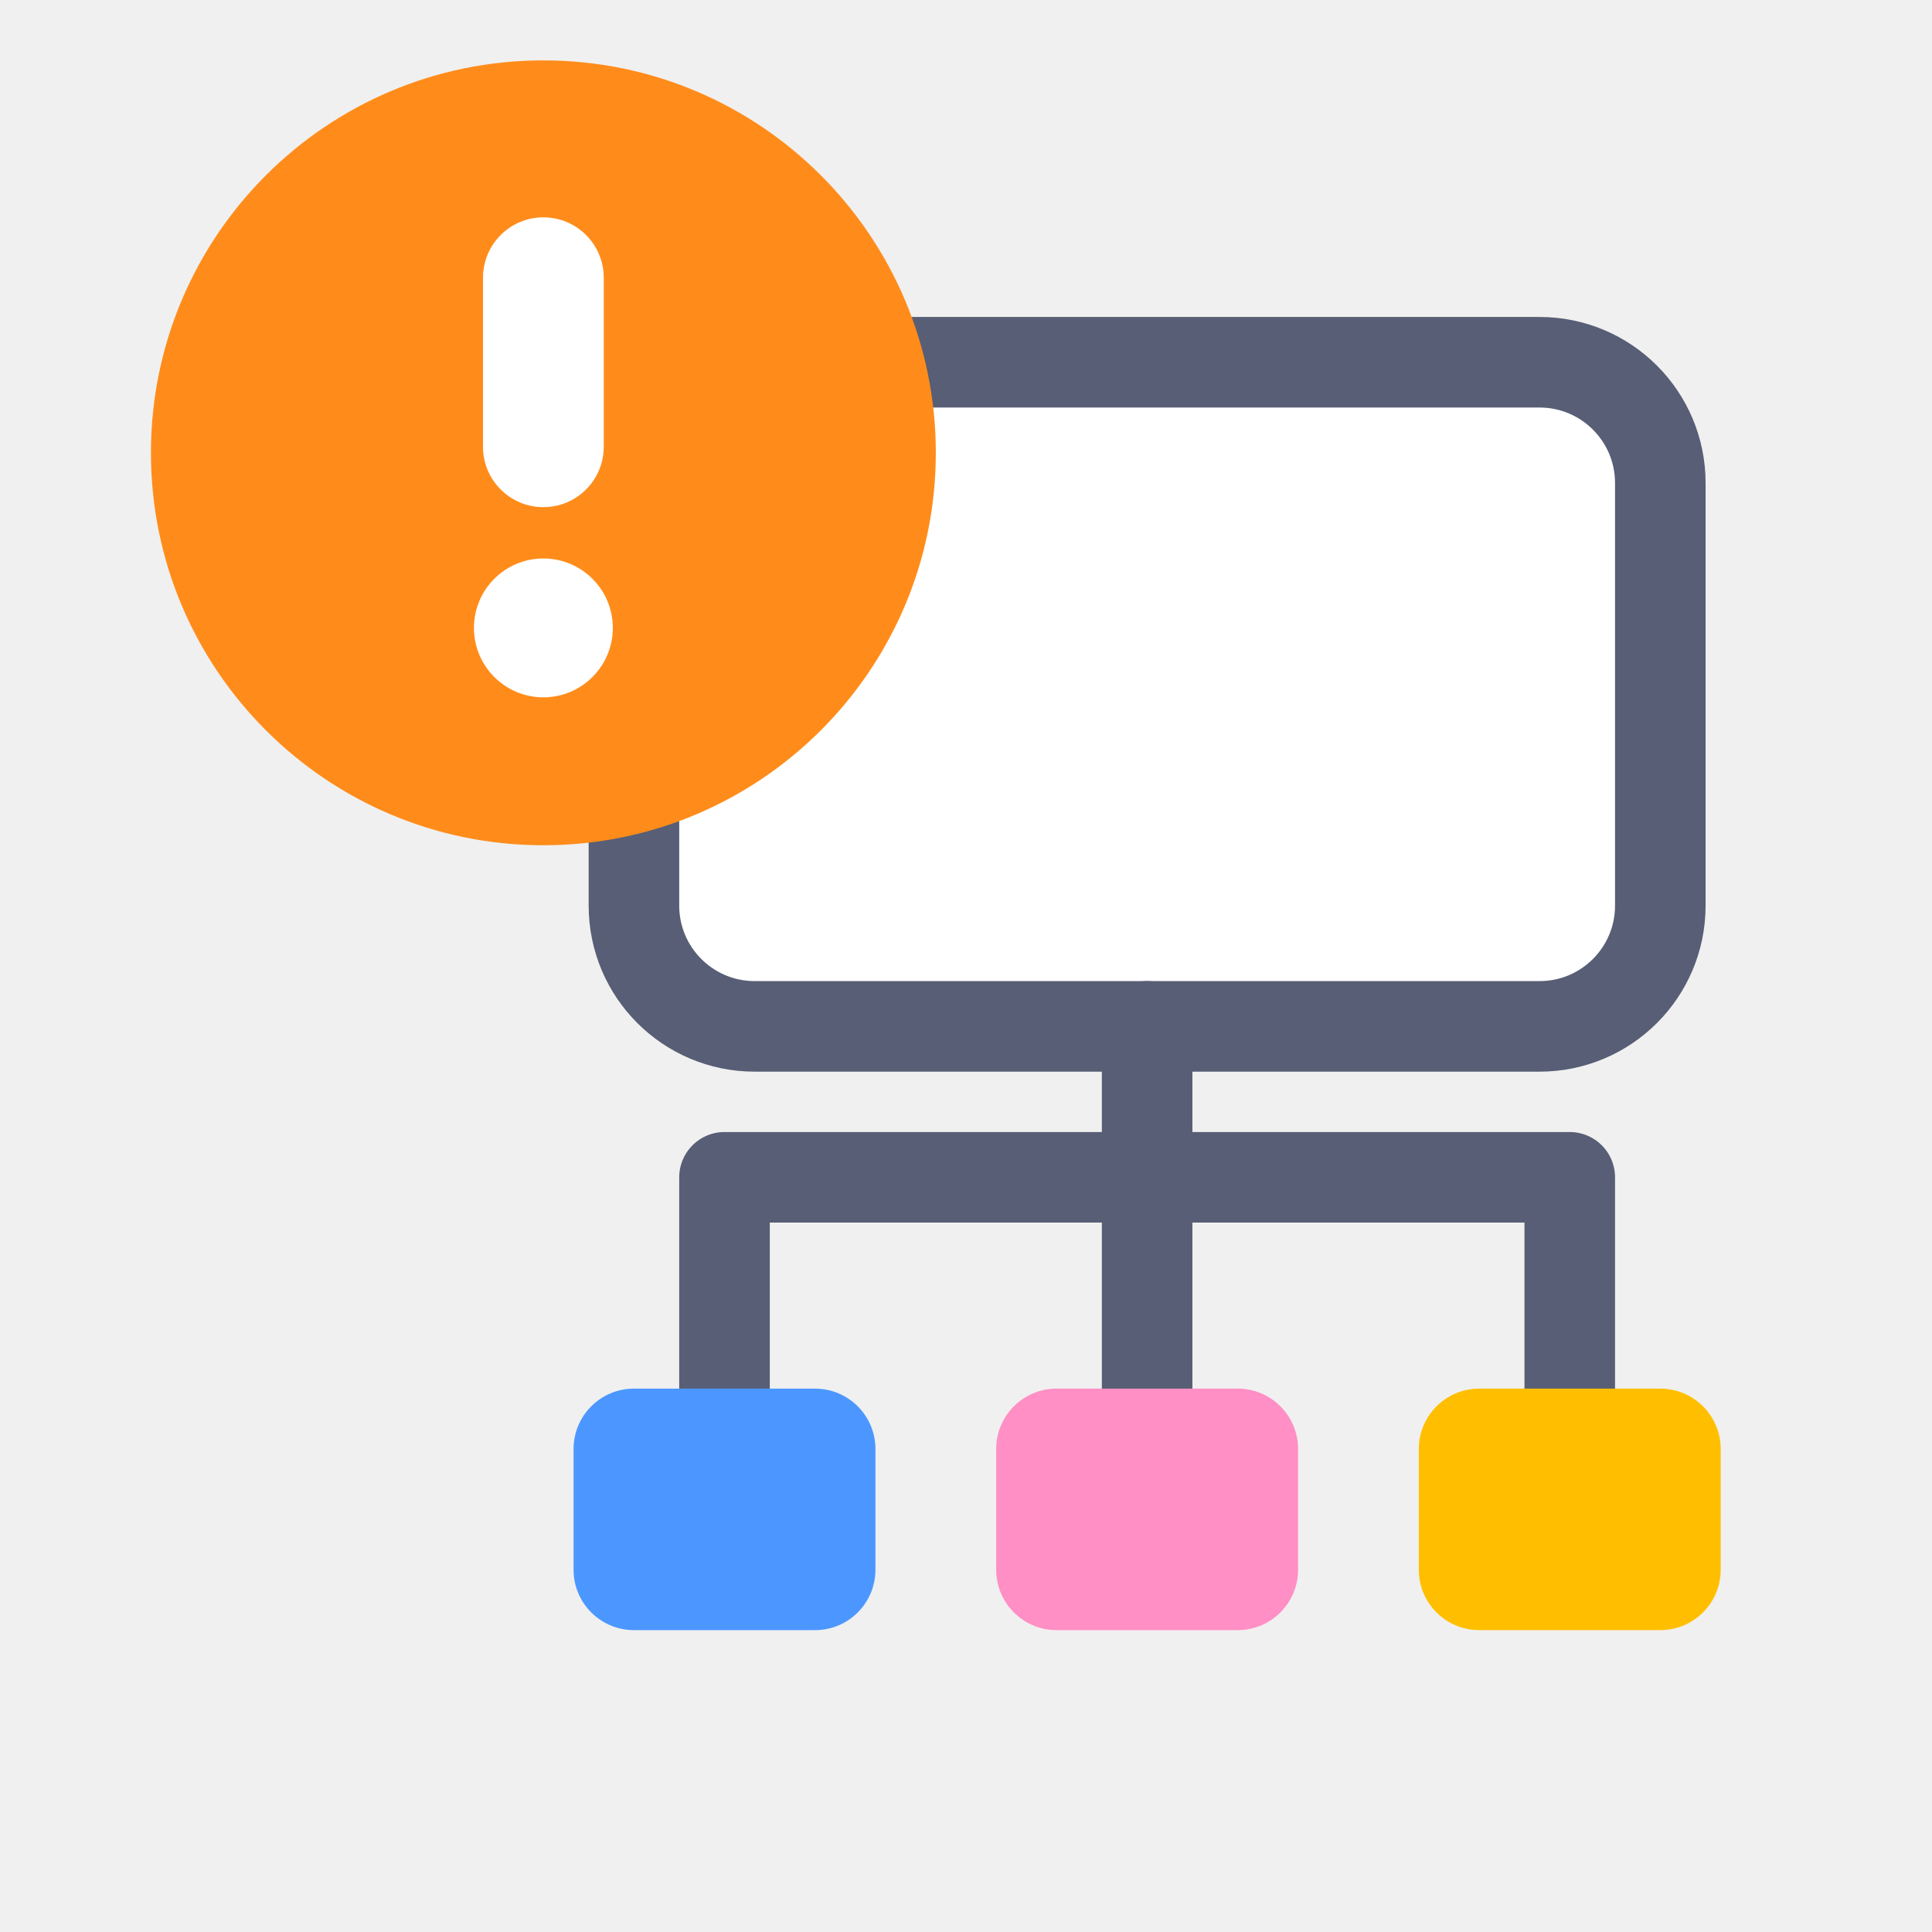
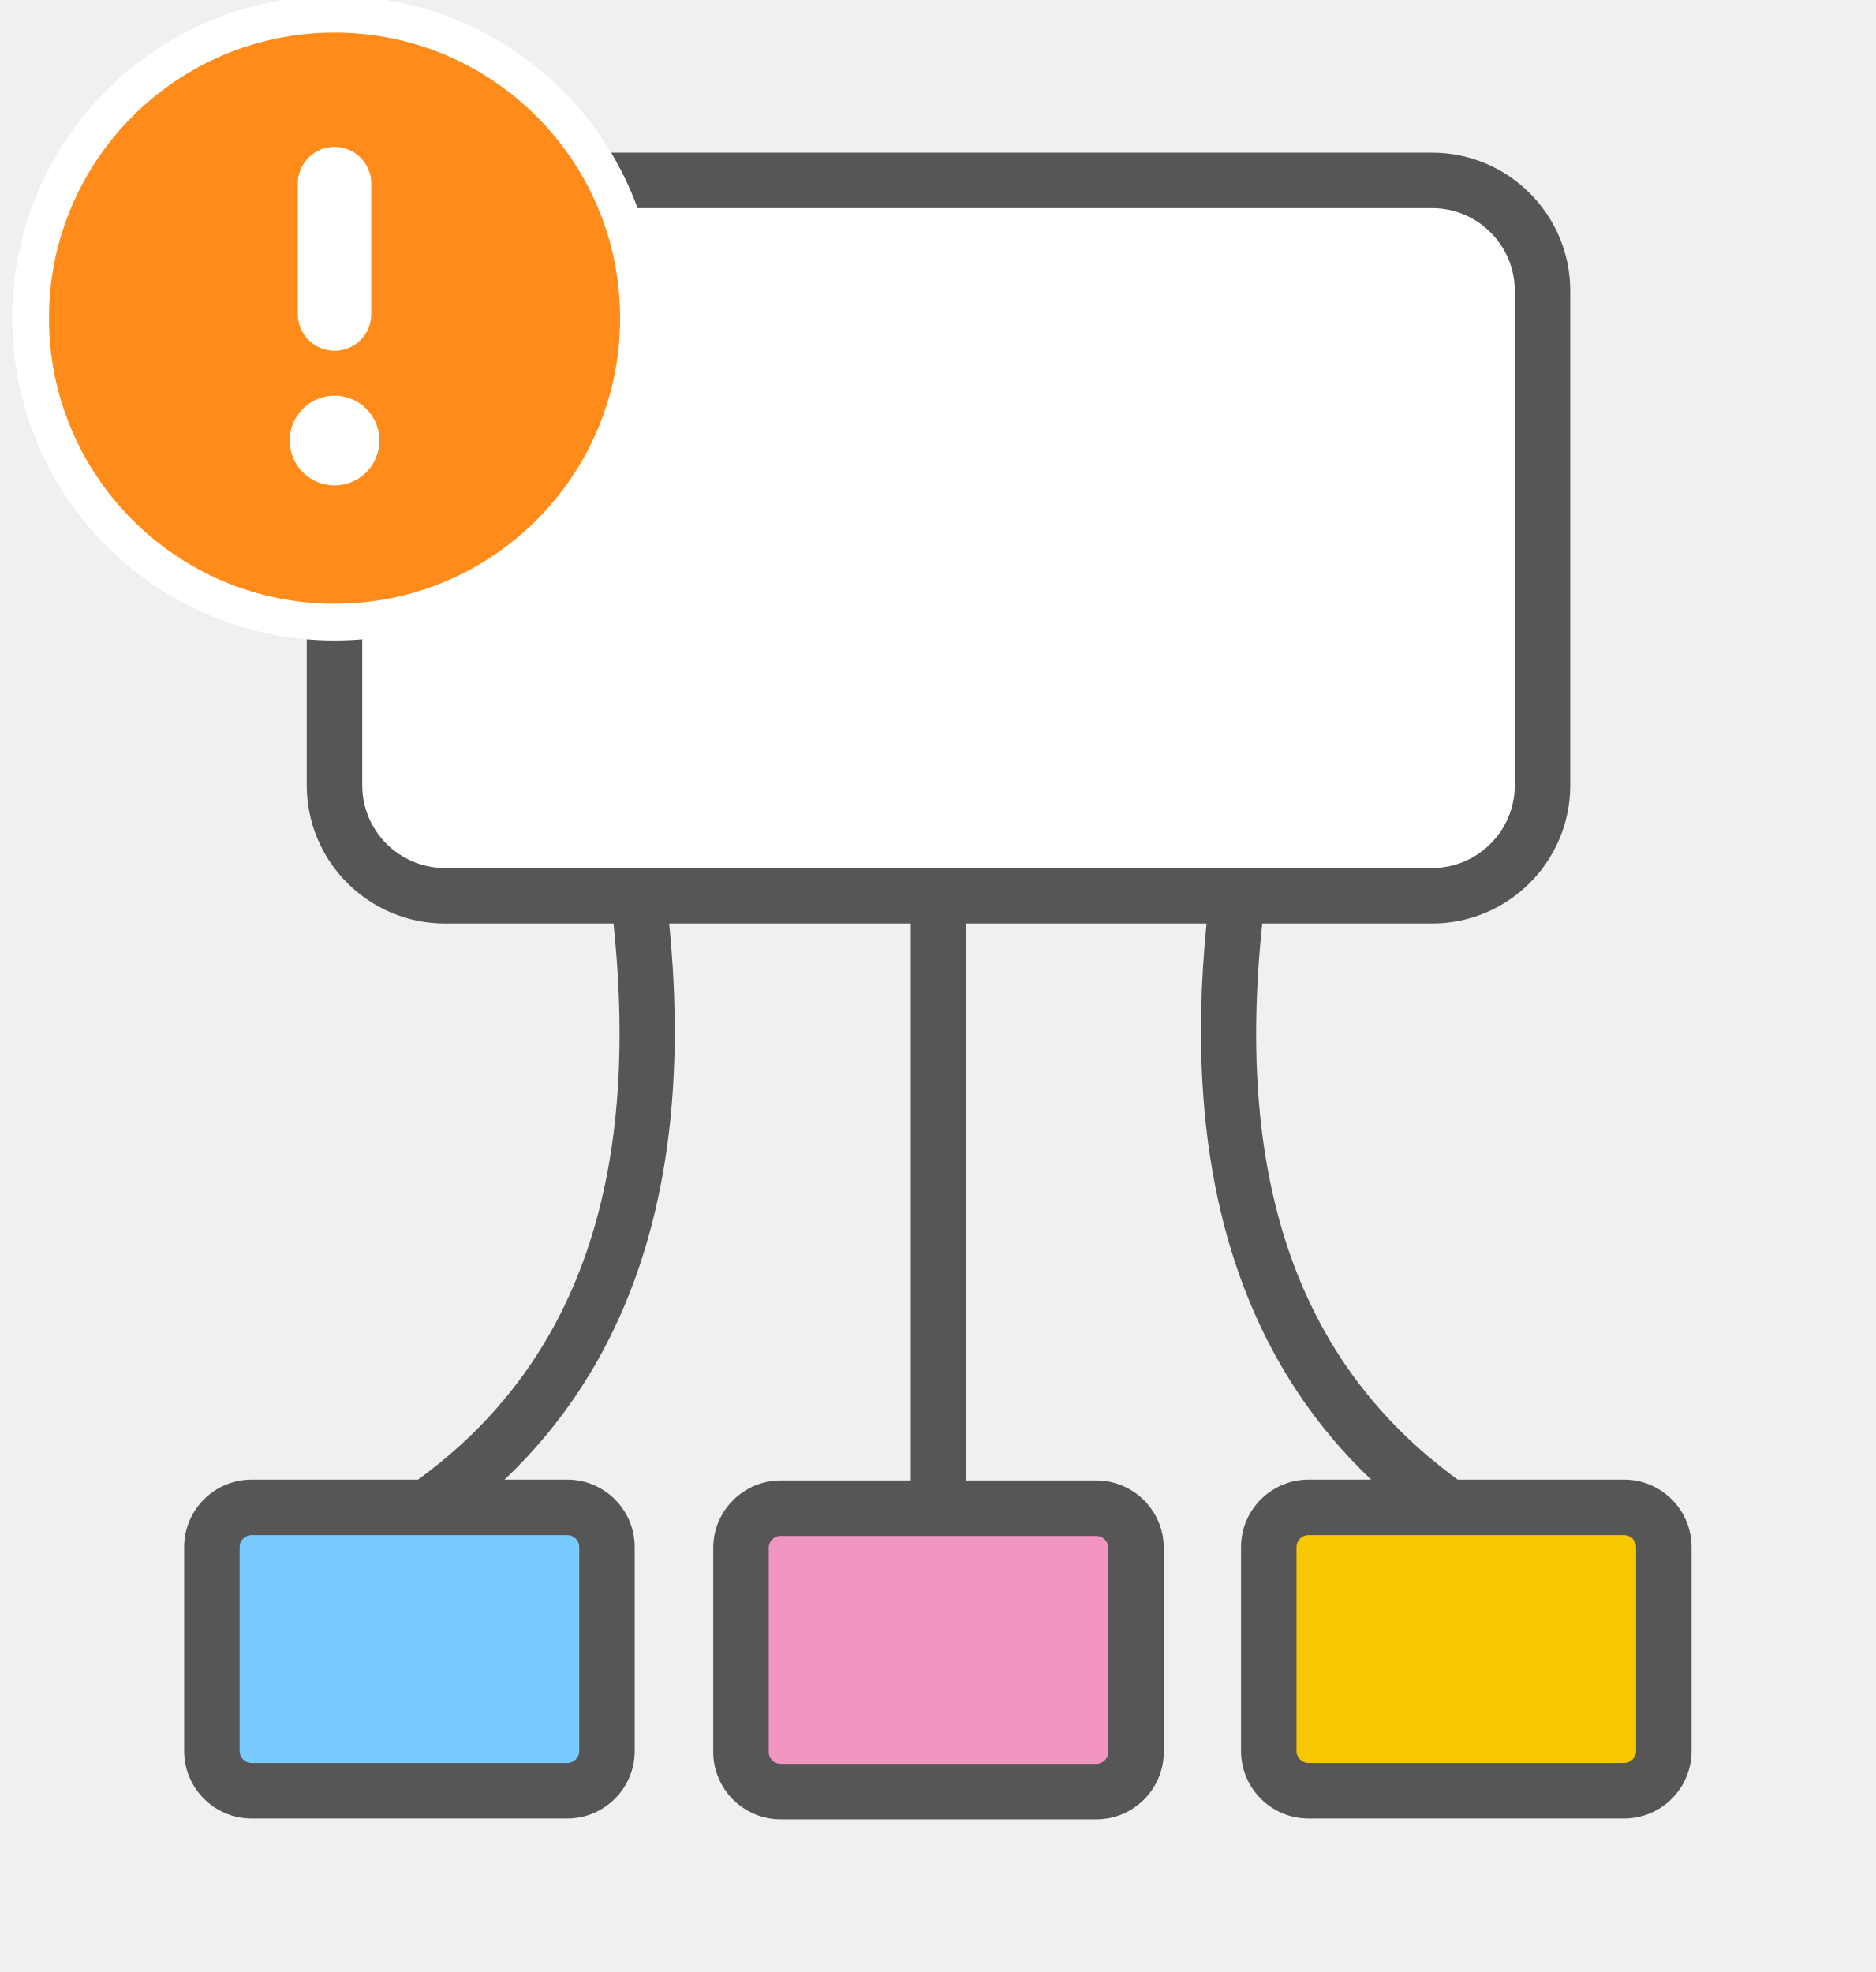
- <svg xmlns="http://www.w3.org/2000/svg" width="32" height="32" viewBox="0 0 32 32">
-   <rect x="10.5" y="6" width="17" height="11" rx="2" fill="#FFFFFF" stroke="#575E75" stroke-width="1.5" />
-   <path d="M19 17v2.5M12 19.5h14M12 19.5V23M19 19.5V23M26 19.5V23" fill="none" stroke="#575E75" stroke-width="1.5" stroke-linecap="round" />
-   <rect x="9.5" y="23" width="5" height="4" rx="1" fill="#4C97FF" />
-   <rect x="16.5" y="23" width="5" height="4" rx="1" fill="#FF8FC4" />
-   <rect x="23.5" y="23" width="5" height="4" rx="1" fill="#FFBF00" />
-   <circle cx="9" cy="7.5" r="6.5" fill="#FF8C1A" />
-   <rect x="8" y="3.6" width="2" height="4.8" rx="1" fill="#FFFFFF" />
-   <circle cx="9" cy="10.4" r="1.15" fill="#FFFFFF" />
+ <svg xmlns="http://www.w3.org/2000/svg" version="1.1" viewBox="0 0 459.771 483.428">
+   <defs>
+     <style>
+       .st0 {
+         fill: none;
+       }
+ 
+       .st1 {
+         fill: #fff;
+       }
+ 
+       .st2 {
+         fill: #f096c1;
+       }
+ 
+       .st3 {
+         fill: #565656;
+       }
+ 
+       .st4 {
+         fill: #f7c700;
+       }
+ 
+       .st5 {
+         fill: #77cbff;
+       }
+     </style>
+   </defs>
+   <g>
+     <rect class="st1" x="81.987" y="44.224" width="296.11" height="175.366" rx="27.07" ry="27.07" />
+     <rect class="st2" x="181.623" y="369.727" width="96.838" height="69.476" rx="9.744" ry="9.744" />
+     <rect class="st5" x="51.939" y="369.524" width="96.838" height="69.476" rx="9.744" ry="9.744" />
+     <rect class="st4" x="310.993" y="369.524" width="96.838" height="69.476" rx="9.744" ry="9.744" transform="translate(718.8233 808.5237) rotate(-180)" />
+     <path class="st0" d="M100.148,376.322h-38.464c-1.625,0-2.945,1.32-2.945,2.945v49.988c0,1.625,1.32,2.945,2.945,2.945h77.349c1.625,0,2.945-1.32,2.945-2.945v-49.988c0-1.625-1.32-2.945-2.945-2.945h-32.25c-1.538,1.05-3.103,2.078-4.701,3.081l-1.934-3.081Z" />
+   </g>
+   <path class="st3" d="M398.087,362.724h-40.782c-38.88-28.31-54.592-73.049-47.906-136.335h41.629c18.673,0,33.867-15.194,33.867-33.867v-121.226c0-18.676-15.194-33.87-33.867-33.87H109.056c-18.673,0-33.867,15.194-33.867,33.87v121.226c0,18.673,15.194,33.867,33.867,33.867h41.315c6.684,63.286-9.028,108.025-47.906,136.335h-40.782c-9.123,0-16.543,7.42-16.543,16.543v49.988c0,9.123,7.42,16.543,16.543,16.543h77.349c9.123,0,16.543-7.42,16.543-16.543v-49.988c0-9.123-7.42-16.543-16.543-16.543h-15.362c32.761-31.1,46.309-76.811,40.357-136.335h59.215v136.54h-31.875c-9.123,0-16.543,7.42-16.543,16.543v49.988c0,9.123,7.42,16.543,16.543,16.543h77.352c9.12,0,16.541-7.42,16.541-16.543v-49.988c0-9.123-7.42-16.543-16.541-16.543h-31.878v-136.54h58.904c-5.954,59.525,7.593,105.235,40.356,136.335h-15.361c-9.123,0-16.543,7.42-16.543,16.543v49.988c0,9.123,7.42,16.543,16.543,16.543h77.349c9.123,0,16.543-7.42,16.543-16.543v-49.988c0-9.123-7.42-16.543-16.543-16.543ZM139.033,376.322c1.625,0,2.945,1.32,2.945,2.945v49.988c0,1.625-1.32,2.945-2.945,2.945H61.684c-1.625,0-2.945-1.32-2.945-2.945v-49.988c0-1.625,1.32-2.945,2.945-2.945h77.349ZM268.718,376.526c1.623,0,2.943,1.32,2.943,2.945v49.988c0,1.625-1.32,2.945-2.943,2.945h-77.352c-1.625,0-2.945-1.32-2.945-2.945v-49.988c0-1.625,1.32-2.945,2.945-2.945h77.352ZM109.056,212.79c-11.176,0-20.269-9.094-20.269-20.27v-121.226c0-11.178,9.094-20.272,20.269-20.272h241.972c11.176,0,20.27,9.094,20.27,20.272v121.226c0,11.176-9.094,20.27-20.27,20.27H109.056ZM401.032,429.255c0,1.625-1.32,2.945-2.945,2.945h-77.349c-1.625,0-2.945-1.32-2.945-2.945v-49.988c0-1.625,1.32-2.945,2.945-2.945h77.349c1.625,0,2.945,1.32,2.945,2.945v49.988Z" />
+   <circle cx="82" cy="78" r="79" fill="#fff" />
+   <circle cx="82" cy="78" r="70" fill="#FF8C1A" />
+   <rect x="73" y="36" width="18" height="50" rx="9" fill="#fff" />
+   <circle cx="82" cy="108" r="11" fill="#fff" />
</svg>
